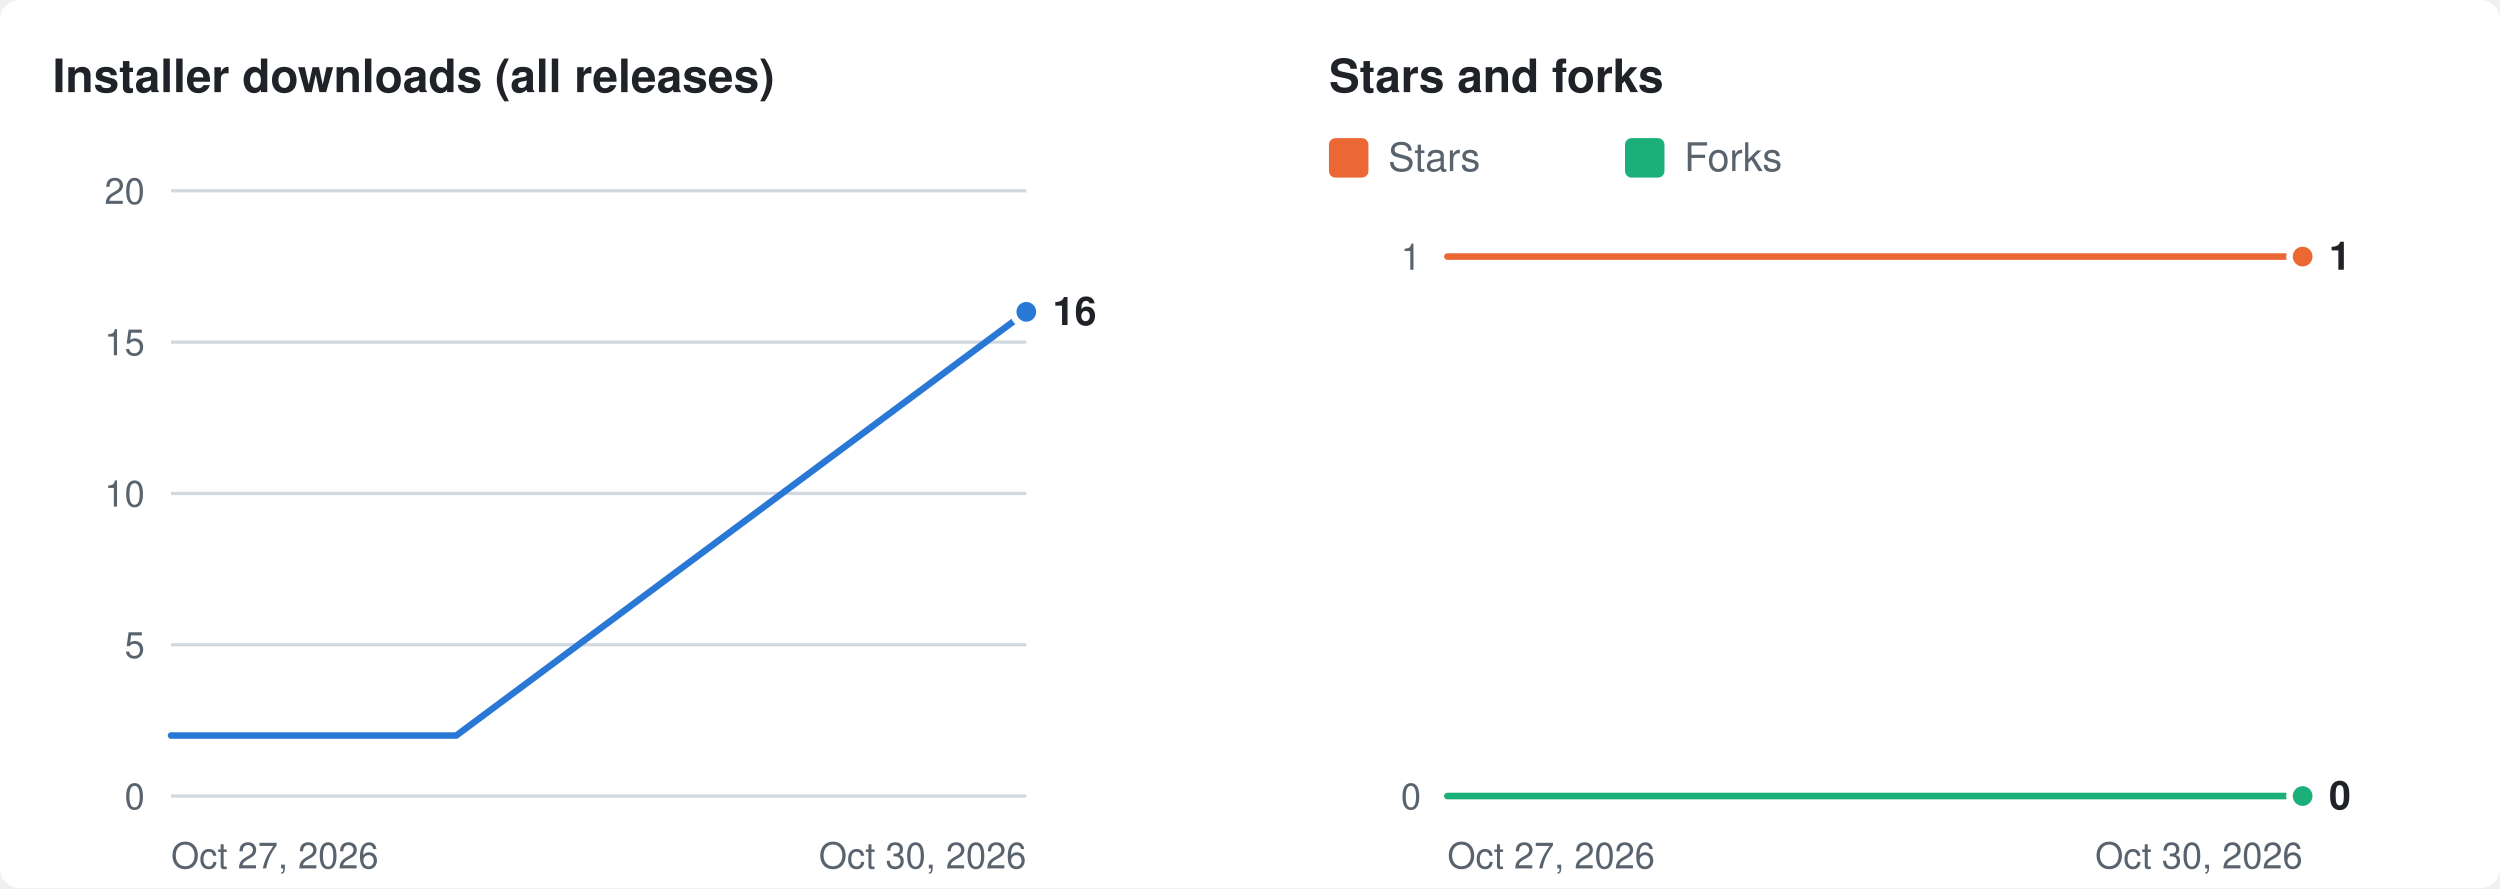
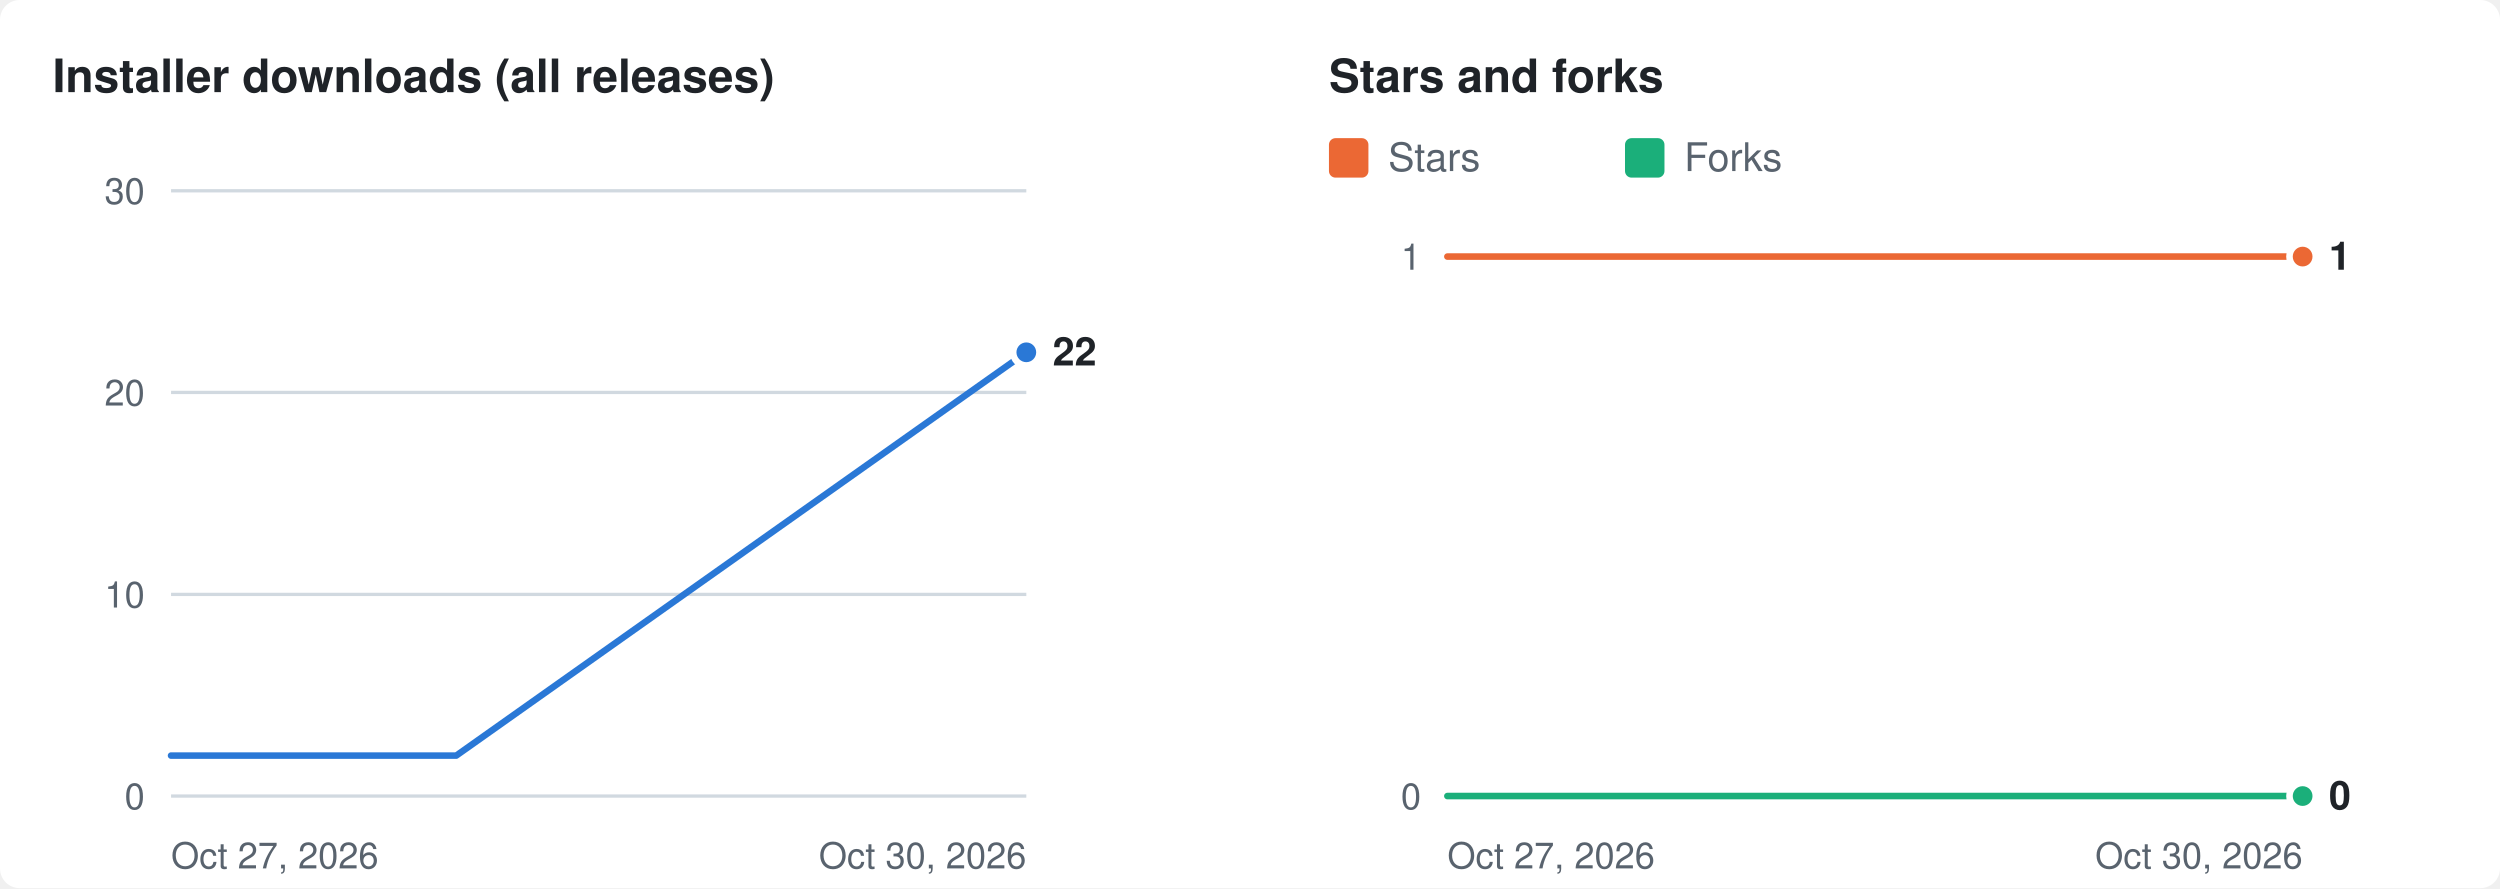
<svg xmlns="http://www.w3.org/2000/svg" width="760" height="270" viewBox="0 0 760 270" role="img" aria-labelledby="t d">
  <rect width="760" height="270" rx="6" fill="#ffffff" />
  <g transform="translate(16 8)">
    <text x="0" y="20" fill="#1f2328" font-size="14" font-weight="600" font-family="-apple-system,BlinkMacSystemFont,'Segoe UI',Helvetica,Arial,sans-serif">Installer downloads (all releases)</text>
    <line x1="36" x2="296" y1="234.0" y2="234.0" stroke="#d1d9e0" stroke-width="1" />
    <text x="28" y="234.0" dy="4" text-anchor="end" fill="#59636e" font-size="11" font-family="-apple-system,BlinkMacSystemFont,'Segoe UI',Helvetica,Arial,sans-serif">0</text>
-     <line x1="36" x2="296" y1="188.0" y2="188.0" stroke="#d1d9e0" stroke-width="1" />
-     <text x="28" y="188.0" dy="4" text-anchor="end" fill="#59636e" font-size="11" font-family="-apple-system,BlinkMacSystemFont,'Segoe UI',Helvetica,Arial,sans-serif">5</text>
-     <line x1="36" x2="296" y1="142.0" y2="142.0" stroke="#d1d9e0" stroke-width="1" />
-     <text x="28" y="142.0" dy="4" text-anchor="end" fill="#59636e" font-size="11" font-family="-apple-system,BlinkMacSystemFont,'Segoe UI',Helvetica,Arial,sans-serif">10</text>
-     <line x1="36" x2="296" y1="96.0" y2="96.0" stroke="#d1d9e0" stroke-width="1" />
-     <text x="28" y="96.0" dy="4" text-anchor="end" fill="#59636e" font-size="11" font-family="-apple-system,BlinkMacSystemFont,'Segoe UI',Helvetica,Arial,sans-serif">15</text>
+     <line x1="36" x2="296" y1="172.7" y2="172.7" stroke="#d1d9e0" stroke-width="1" />
+     <text x="28" y="172.7" dy="4" text-anchor="end" fill="#59636e" font-size="11" font-family="-apple-system,BlinkMacSystemFont,'Segoe UI',Helvetica,Arial,sans-serif">10</text>
+     <line x1="36" x2="296" y1="111.3" y2="111.3" stroke="#d1d9e0" stroke-width="1" />
+     <text x="28" y="111.3" dy="4" text-anchor="end" fill="#59636e" font-size="11" font-family="-apple-system,BlinkMacSystemFont,'Segoe UI',Helvetica,Arial,sans-serif">20</text>
    <line x1="36" x2="296" y1="50.0" y2="50.0" stroke="#d1d9e0" stroke-width="1" />
-     <text x="28" y="50.0" dy="4" text-anchor="end" fill="#59636e" font-size="11" font-family="-apple-system,BlinkMacSystemFont,'Segoe UI',Helvetica,Arial,sans-serif">20</text>
+     <text x="28" y="50.0" dy="4" text-anchor="end" fill="#59636e" font-size="11" font-family="-apple-system,BlinkMacSystemFont,'Segoe UI',Helvetica,Arial,sans-serif">30</text>
    <text x="36" y="256" fill="#59636e" font-size="11" font-family="-apple-system,BlinkMacSystemFont,'Segoe UI',Helvetica,Arial,sans-serif">Oct 27, 2026</text>
    <text x="296" y="256" text-anchor="end" fill="#59636e" font-size="11" font-family="-apple-system,BlinkMacSystemFont,'Segoe UI',Helvetica,Arial,sans-serif">Oct 30, 2026</text>
-     <polyline fill="none" stroke="#2a78d6" stroke-width="2" stroke-linejoin="round" stroke-linecap="round" points="36.0,215.6 122.7,215.6 296.0,86.8" />
-     <circle cx="296.0" cy="86.8" r="4" fill="#2a78d6" stroke="#ffffff" stroke-width="2" />
-     <text x="304.0" y="86.8" dy="4" fill="#1f2328" font-size="12" font-weight="600" font-family="-apple-system,BlinkMacSystemFont,'Segoe UI',Helvetica,Arial,sans-serif">16</text>
+     <polyline fill="none" stroke="#2a78d6" stroke-width="2" stroke-linejoin="round" stroke-linecap="round" points="36.0,221.7 122.7,221.7 296.0,99.1" />
+     <circle cx="296.0" cy="99.1" r="4" fill="#2a78d6" stroke="#ffffff" stroke-width="2" />
+     <text x="304.0" y="99.1" dy="4" fill="#1f2328" font-size="12" font-weight="600" font-family="-apple-system,BlinkMacSystemFont,'Segoe UI',Helvetica,Arial,sans-serif">22</text>
    <text x="388" y="20" fill="#1f2328" font-size="14" font-weight="600" font-family="-apple-system,BlinkMacSystemFont,'Segoe UI',Helvetica,Arial,sans-serif">Stars and forks</text>
    <rect x="388" y="34" width="12" height="12" rx="2" fill="#eb6834" />
    <text x="406" y="44" fill="#59636e" font-size="12" font-family="-apple-system,BlinkMacSystemFont,'Segoe UI',Helvetica,Arial,sans-serif">Stars</text>
    <rect x="478" y="34" width="12" height="12" rx="2" fill="#1baf7a" />
    <text x="496" y="44" fill="#59636e" font-size="12" font-family="-apple-system,BlinkMacSystemFont,'Segoe UI',Helvetica,Arial,sans-serif">Forks</text>
    <line x1="424" x2="684" y1="234.0" y2="234.0" stroke="#d1d9e0" stroke-width="1" />
    <text x="416" y="234.0" dy="4" text-anchor="end" fill="#59636e" font-size="11" font-family="-apple-system,BlinkMacSystemFont,'Segoe UI',Helvetica,Arial,sans-serif">0</text>
    <line x1="424" x2="684" y1="70.0" y2="70.0" stroke="#d1d9e0" stroke-width="1" />
    <text x="416" y="70.0" dy="4" text-anchor="end" fill="#59636e" font-size="11" font-family="-apple-system,BlinkMacSystemFont,'Segoe UI',Helvetica,Arial,sans-serif">1</text>
    <text x="424" y="256" fill="#59636e" font-size="11" font-family="-apple-system,BlinkMacSystemFont,'Segoe UI',Helvetica,Arial,sans-serif">Oct 27, 2026</text>
    <text x="684" y="256" text-anchor="end" fill="#59636e" font-size="11" font-family="-apple-system,BlinkMacSystemFont,'Segoe UI',Helvetica,Arial,sans-serif">Oct 30, 2026</text>
    <polyline fill="none" stroke="#eb6834" stroke-width="2" stroke-linejoin="round" stroke-linecap="round" points="424.0,70.0 510.7,70.0 684.0,70.0" />
    <circle cx="684.0" cy="70.0" r="4" fill="#eb6834" stroke="#ffffff" stroke-width="2" />
    <polyline fill="none" stroke="#1baf7a" stroke-width="2" stroke-linejoin="round" stroke-linecap="round" points="424.0,234.0 510.7,234.0 684.0,234.0" />
    <circle cx="684.0" cy="234.0" r="4" fill="#1baf7a" stroke="#ffffff" stroke-width="2" />
    <text x="692.0" y="70.0" dy="4" fill="#1f2328" font-size="12" font-weight="600" font-family="-apple-system,BlinkMacSystemFont,'Segoe UI',Helvetica,Arial,sans-serif">1</text>
    <text x="692.0" y="234.0" dy="4" fill="#1f2328" font-size="12" font-weight="600" font-family="-apple-system,BlinkMacSystemFont,'Segoe UI',Helvetica,Arial,sans-serif">0</text>
  </g>
</svg>
